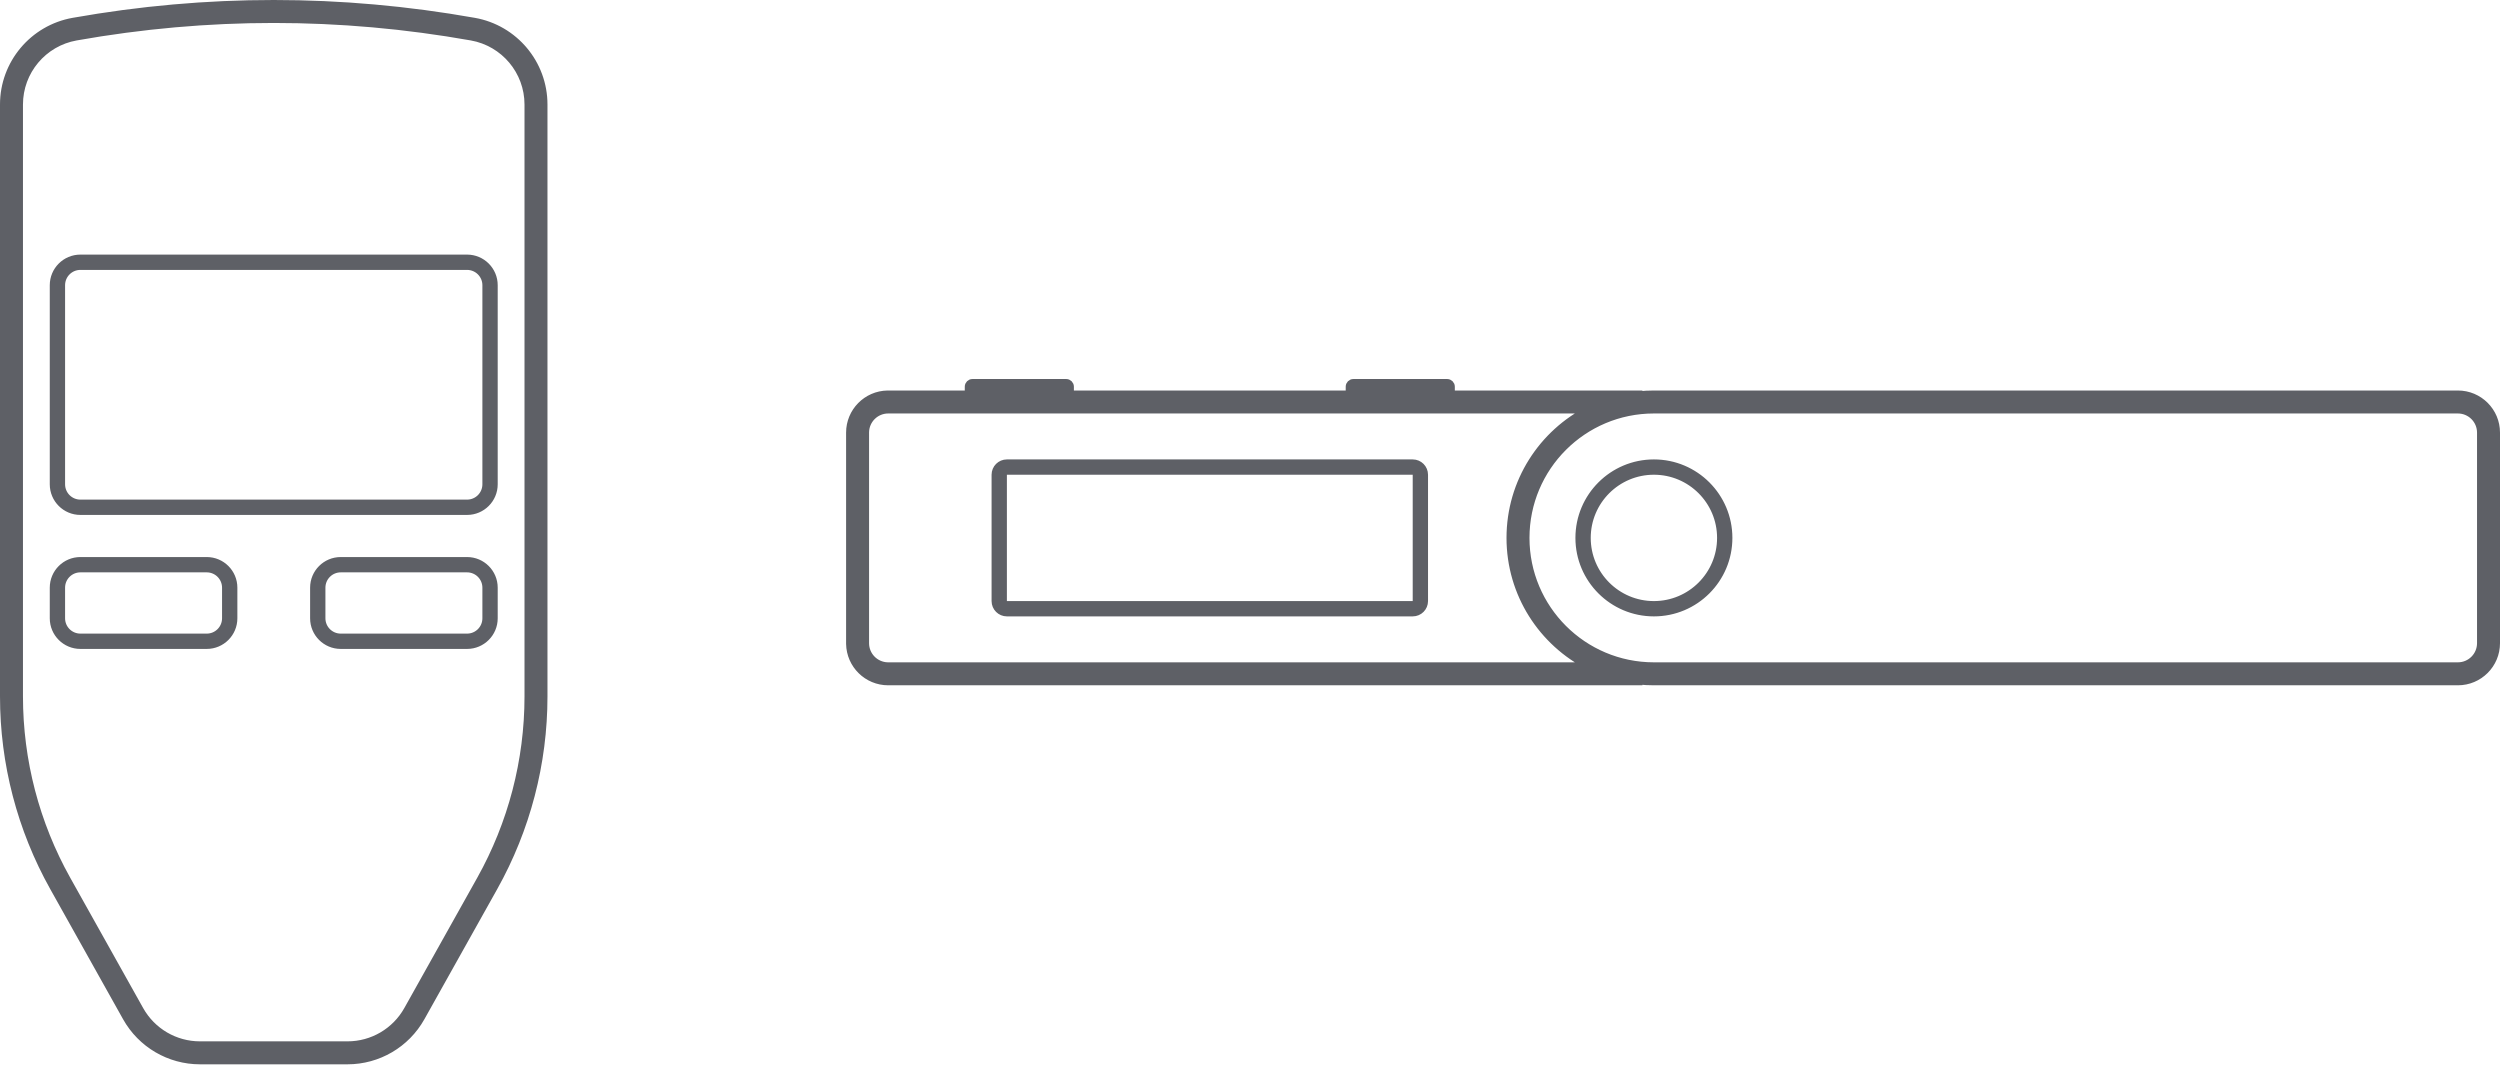
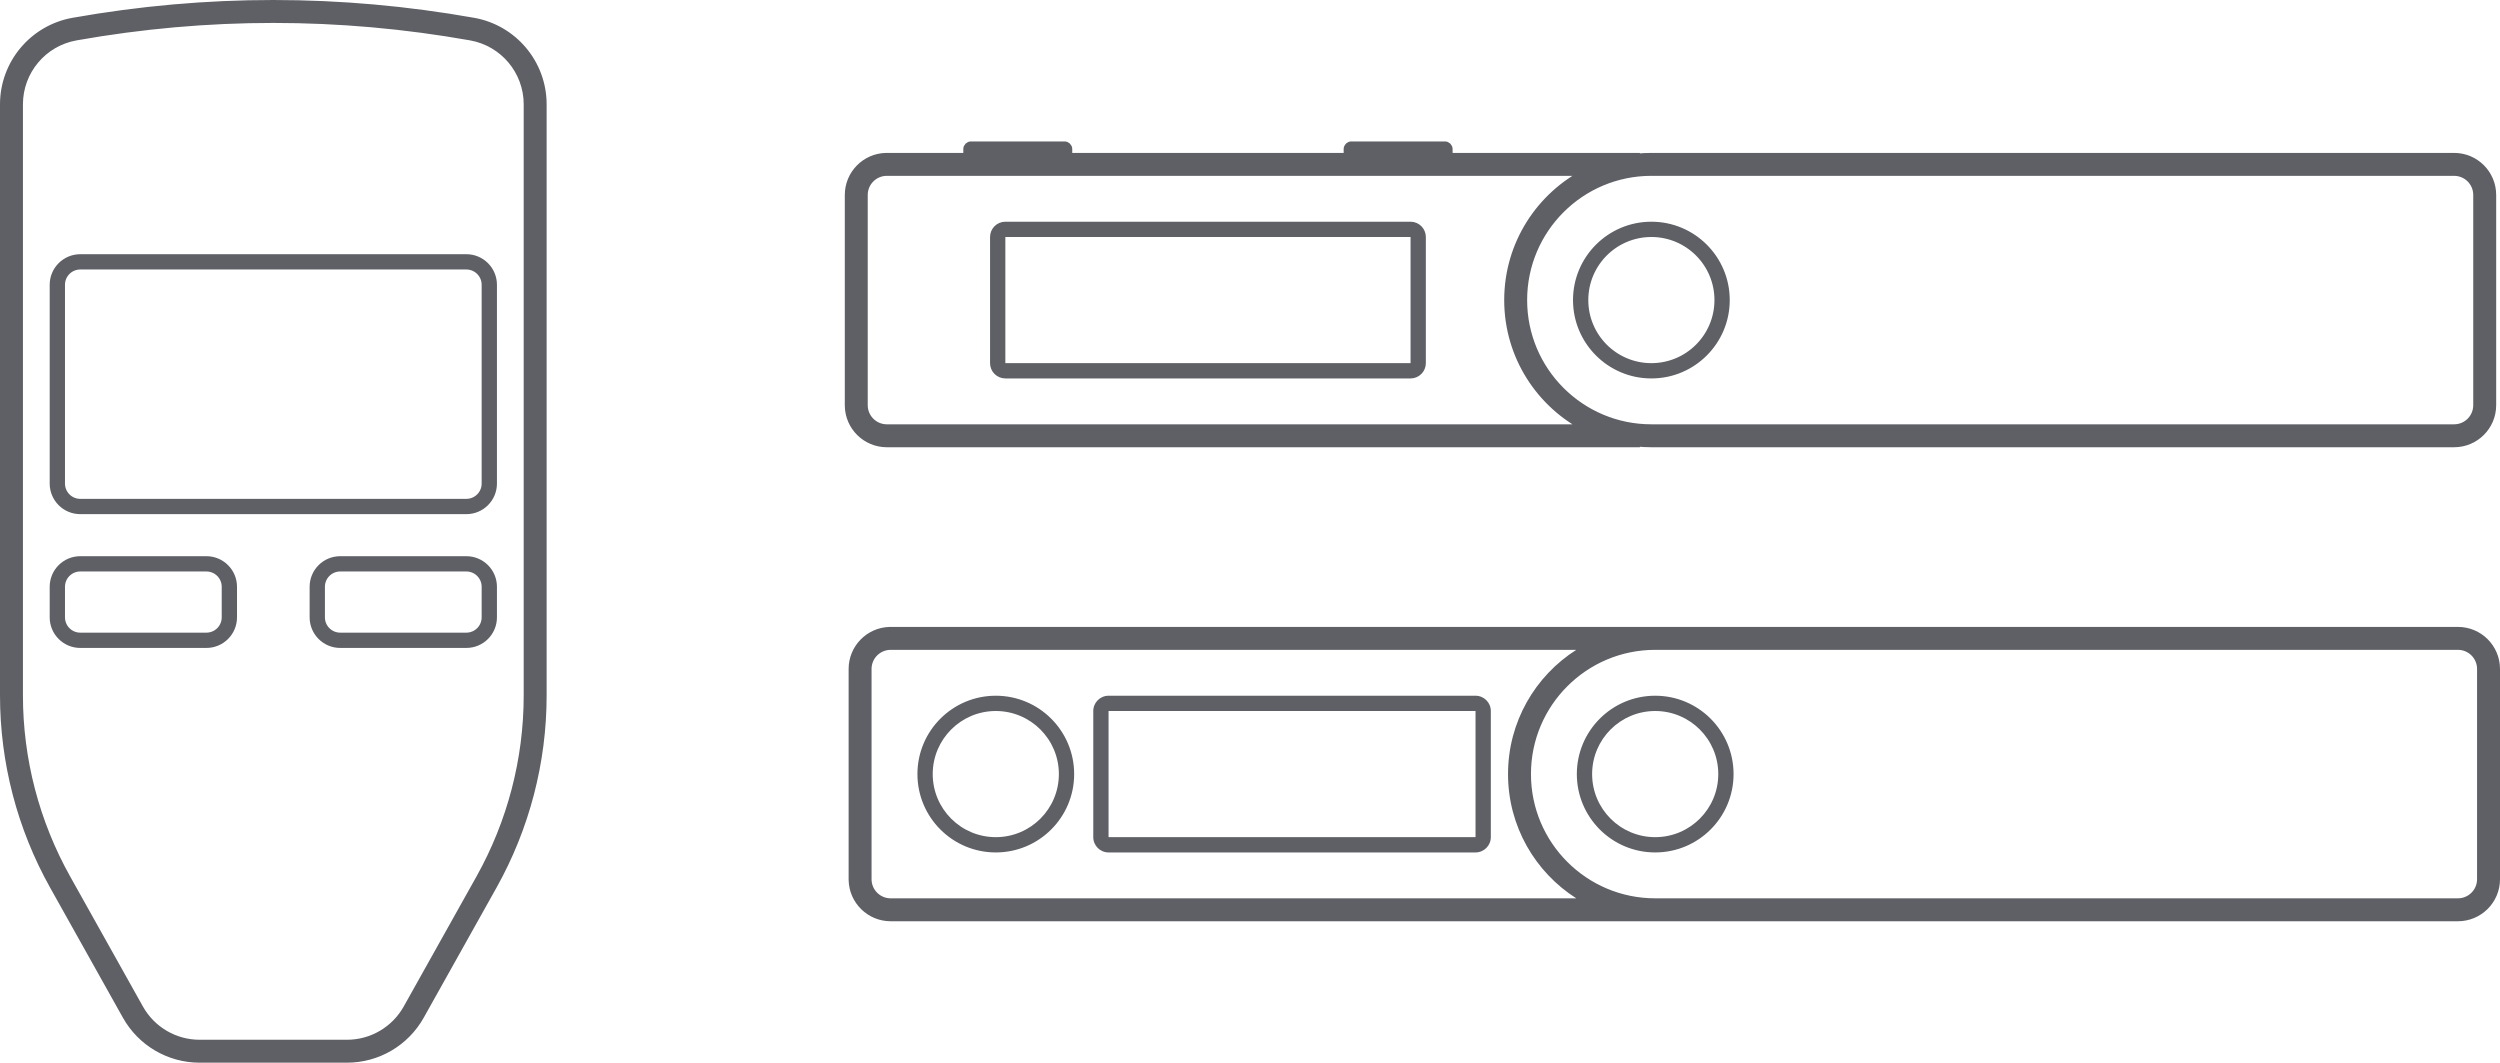
- <svg xmlns="http://www.w3.org/2000/svg" width="653" height="278" viewBox="0 0 653 278">
-   <g fill="#5E6066" stroke="#5E6066" stroke-width="2">
-     <path d="M277.5 99c.552 0 1 .448 1 1v2h73v-2c0-.552.448-1 1-1H377c.552 0 1 .448 1 1v2h49v.21c1.314-.139 2.649-.21 4-.21h210c5.523 0 10 4.477 10 10h0v55c0 5.523-4.477 10-10 10h0-210c-1.351 0-2.686-.071-4-.21v.21H231c-5.465 0-9.907-4.384-10-9.828V112c0-5.465 4.384-9.907 9.828-9.999L231 102h21v-2c0-.552.448-1 1-1h24.5zm136.63 7H231c-3.263 0-5.917 2.604-5.998 5.848L225 112v55c0 3.263 2.604 5.917 5.848 5.998L231 173l183.132.001c-12.238-6.174-20.632-18.857-20.632-33.501 0-14.643 8.393-27.326 20.63-33.5zM641 106H431c-18.502 0-33.5 14.998-33.5 33.5 0 18.502 14.998 33.5 33.5 33.5h210c3.314 0 6-2.686 6-6h0v-55c0-3.314-2.686-6-6-6h0zm-273 14c1.657 0 3 1.343 3 3h0v33c0 1.657-1.343 3-3 3h0-106c-1.657 0-3-1.343-3-3h0v-33c0-1.657 1.343-3 3-3h0zm63 0c10.77 0 19.5 8.73 19.5 19.5S441.77 159 431 159s-19.5-8.73-19.5-19.5S420.23 120 431 120zm-63 2H262c-.552 0-1 .448-1 1h0v33c0 .552.448 1 1 1h106c.552 0 1-.448 1-1h0v-33c0-.552-.448-1-1-1h0zm63 0c-9.665 0-17.5 7.835-17.5 17.5S421.335 157 431 157s17.5-7.835 17.5-17.5S440.665 122 431 122zM70.5 0c17.448 0 34.895 1.547 52.34 4.64C133.345 6.501 141 15.632 141 26.301h0v154.617c0 17.443-4.474 34.595-12.993 49.817h0l-19.035 34.009C105.082 271.695 97.739 276 89.774 276h0-38.548c-7.965 0-15.308-4.305-19.198-11.255h0l-19.035-34.01C4.473 215.516 0 198.363 0 180.92h0V26.302c0-10.67 7.655-19.8 18.16-21.663C35.605 1.547 53.052 0 70.5 0zm0 4C53.287 4 36.073 5.526 18.858 8.578 10.263 10.102 4 17.573 4 26.302h0v154.617c0 16.76 4.298 33.239 12.484 47.863h0l19.034 34.01c3.183 5.686 9.19 9.208 15.708 9.208h38.548c6.517 0 12.525-3.522 15.708-9.209h0l19.034-34.009C132.702 214.158 137 197.678 137 180.92h0V26.302c0-8.73-6.263-16.2-14.858-17.724C104.927 5.526 87.712 4 70.5 4zM53 145.5c3.866 0 7 3.134 7 7h0v8c0 3.866-3.134 7-7 7h0-33c-3.866 0-7-3.134-7-7h0v-8c0-3.866 3.134-7 7-7h0zm68 0c3.866 0 7 3.134 7 7h0v8c0 3.866-3.134 7-7 7h0-33c-3.866 0-7-3.134-7-7h0v-8c0-3.866 3.134-7 7-7h0zm-68 2H20c-2.761 0-5 2.239-5 5h0v8c0 2.761 2.239 5 5 5h33c2.761 0 5-2.239 5-5h0v-8c0-2.761-2.239-5-5-5h0zm68 0H88c-2.761 0-5 2.239-5 5h0v8c0 2.761 2.239 5 5 5h33c2.761 0 5-2.239 5-5h0v-8c0-2.761-2.239-5-5-5h0zm0-81c3.866 0 7 3.134 7 7h0v52c0 3.866-3.134 7-7 7h0H20c-3.866 0-7-3.134-7-7h0v-52c0-3.866 3.134-7 7-7h0zm0 2H20c-2.761 0-5 2.239-5 5h0v52c0 2.761 2.239 5 5 5h101c2.761 0 5-2.239 5-5h0v-52c0-2.761-2.239-5-5-5h0z" transform="translate(1 1)" />
+ <svg xmlns="http://www.w3.org/2000/svg" width="654" height="278" viewBox="0 0 654 278">
+   <g fill="#5E6066">
+     <path stroke="#5E6066" stroke-width="2" d="M277.5 37c.552 0 1 .448 1 1v2h73v-2c0-.552.448-1 1-1H377c.552 0 1 .448 1 1v2h49v.21c1.314-.139 2.649-.21 4-.21h210c5.523 0 10 4.477 10 10h0v55c0 5.523-4.477 10-10 10h0-210c-1.351 0-2.686-.071-4-.21v.21H231c-5.465 0-9.907-4.384-10-9.828V50c0-5.465 4.384-9.907 9.828-9.999L231 40h21v-2c0-.552.448-1 1-1h24.5zm136.63 7H231c-3.263 0-5.917 2.604-5.998 5.848L225 50v55c0 3.263 2.604 5.917 5.848 5.998L231 111l183.132.001C401.894 104.827 393.5 92.144 393.5 77.5c0-14.643 8.393-27.326 20.63-33.5zM641 44H431c-18.502 0-33.5 14.998-33.5 33.5 0 18.502 14.998 33.5 33.5 33.5h210c3.314 0 6-2.686 6-6h0V50c0-3.314-2.686-6-6-6h0zM368 58c1.657 0 3 1.343 3 3h0v33c0 1.657-1.343 3-3 3h0-106c-1.657 0-3-1.343-3-3h0V61c0-1.657 1.343-3 3-3h0zm63 0c10.77 0 19.5 8.73 19.5 19.5S441.77 97 431 97s-19.5-8.73-19.5-19.5S420.23 58 431 58zm-63 2H262c-.552 0-1 .448-1 1h0v33c0 .552.448 1 1 1h106c.552 0 1-.448 1-1h0V61c0-.552-.448-1-1-1h0zm63 0c-9.665 0-17.5 7.835-17.5 17.5S421.335 95 431 95s17.5-7.835 17.5-17.5S440.665 60 431 60z" transform="translate(1 1)" />
+     <path d="M232 240c-5.979 0-10.843-4.77-10.996-10.712L221 229v-55c0-5.979 4.77-10.843 10.712-10.996L232 163h410c6.075 0 11 4.925 11 11v55c0 6.075-4.925 11-11 11H232zm161.5-38.5c0-13.665 7.12-25.668 17.852-32.5H232c-2.689 0-4.882 2.122-4.995 4.783L227 174v55c0 2.689 2.122 4.882 4.783 4.995L232 234l179.353.001C400.62 227.17 393.5 215.166 393.5 201.5zM642 169H432c-17.95 0-32.5 14.55-32.5 32.5S414.05 234 432 234h210c2.761 0 5-2.239 5-5v-55c0-2.761-2.239-5-5-5zm-257 12c2.21 0 4 1.79 4 4v33c0 2.21-1.79 4-4 4h-96c-2.21 0-4-1.79-4-4v-33c0-2.21 1.79-4 4-4zm47 0c11.322 0 20.5 9.178 20.5 20.5S443.322 222 432 222s-20.5-9.178-20.5-20.5S420.678 181 432 181zm-172.5 0c11.322 0 20.5 9.178 20.5 20.5s-9.178 20.5-20.5 20.5-20.5-9.178-20.5-20.5 9.178-20.5 20.5-20.5zm125.5 4h-96v33h96v-33zm47 0c-9.113 0-16.5 7.387-16.5 16.5S422.887 218 432 218s16.5-7.387 16.5-16.5S441.113 185 432 185zm-172.5 0c-9.113 0-16.5 7.387-16.5 16.5s7.387 16.5 16.5 16.5 16.5-7.387 16.5-16.5-7.387-16.5-16.5-16.5z" transform="translate(1 1)" />
+     <path stroke="#5E6066" stroke-width="2" d="M70.5 0c17.448 0 34.895 1.547 52.34 4.64C133.345 6.501 141 15.632 141 26.301h0v154.617c0 17.443-4.474 34.595-12.993 49.817h0l-19.035 34.009C105.082 271.695 97.739 276 89.774 276h0-38.548c-7.965 0-15.308-4.305-19.198-11.255h0l-19.035-34.01C4.473 215.516 0 198.363 0 180.92h0V26.302c0-10.67 7.655-19.8 18.16-21.663C35.605 1.547 53.052 0 70.5 0zm0 4C53.287 4 36.073 5.526 18.858 8.578 10.263 10.102 4 17.573 4 26.302h0v154.617c0 16.76 4.298 33.239 12.484 47.863h0l19.034 34.01c3.183 5.686 9.19 9.208 15.708 9.208h38.548c6.517 0 12.525-3.522 15.708-9.209h0l19.034-34.009C132.702 214.158 137 197.678 137 180.92h0V26.302c0-8.73-6.263-16.2-14.858-17.724C104.927 5.526 87.712 4 70.5 4zM53 145.5c3.866 0 7 3.134 7 7h0v8c0 3.866-3.134 7-7 7h0-33c-3.866 0-7-3.134-7-7h0v-8c0-3.866 3.134-7 7-7h0zm68 0c3.866 0 7 3.134 7 7h0v8c0 3.866-3.134 7-7 7h0-33c-3.866 0-7-3.134-7-7h0v-8c0-3.866 3.134-7 7-7h0zm-68 2H20c-2.761 0-5 2.239-5 5h0v8c0 2.761 2.239 5 5 5h33c2.761 0 5-2.239 5-5h0v-8c0-2.761-2.239-5-5-5h0zm68 0H88c-2.761 0-5 2.239-5 5h0v8c0 2.761 2.239 5 5 5h33c2.761 0 5-2.239 5-5h0v-8c0-2.761-2.239-5-5-5h0zm0-81c3.866 0 7 3.134 7 7h0v52c0 3.866-3.134 7-7 7h0H20c-3.866 0-7-3.134-7-7h0v-52c0-3.866 3.134-7 7-7h0zm0 2H20c-2.761 0-5 2.239-5 5h0v52c0 2.761 2.239 5 5 5h101c2.761 0 5-2.239 5-5h0v-52c0-2.761-2.239-5-5-5h0z" transform="translate(1 1)" />
  </g>
</svg>
